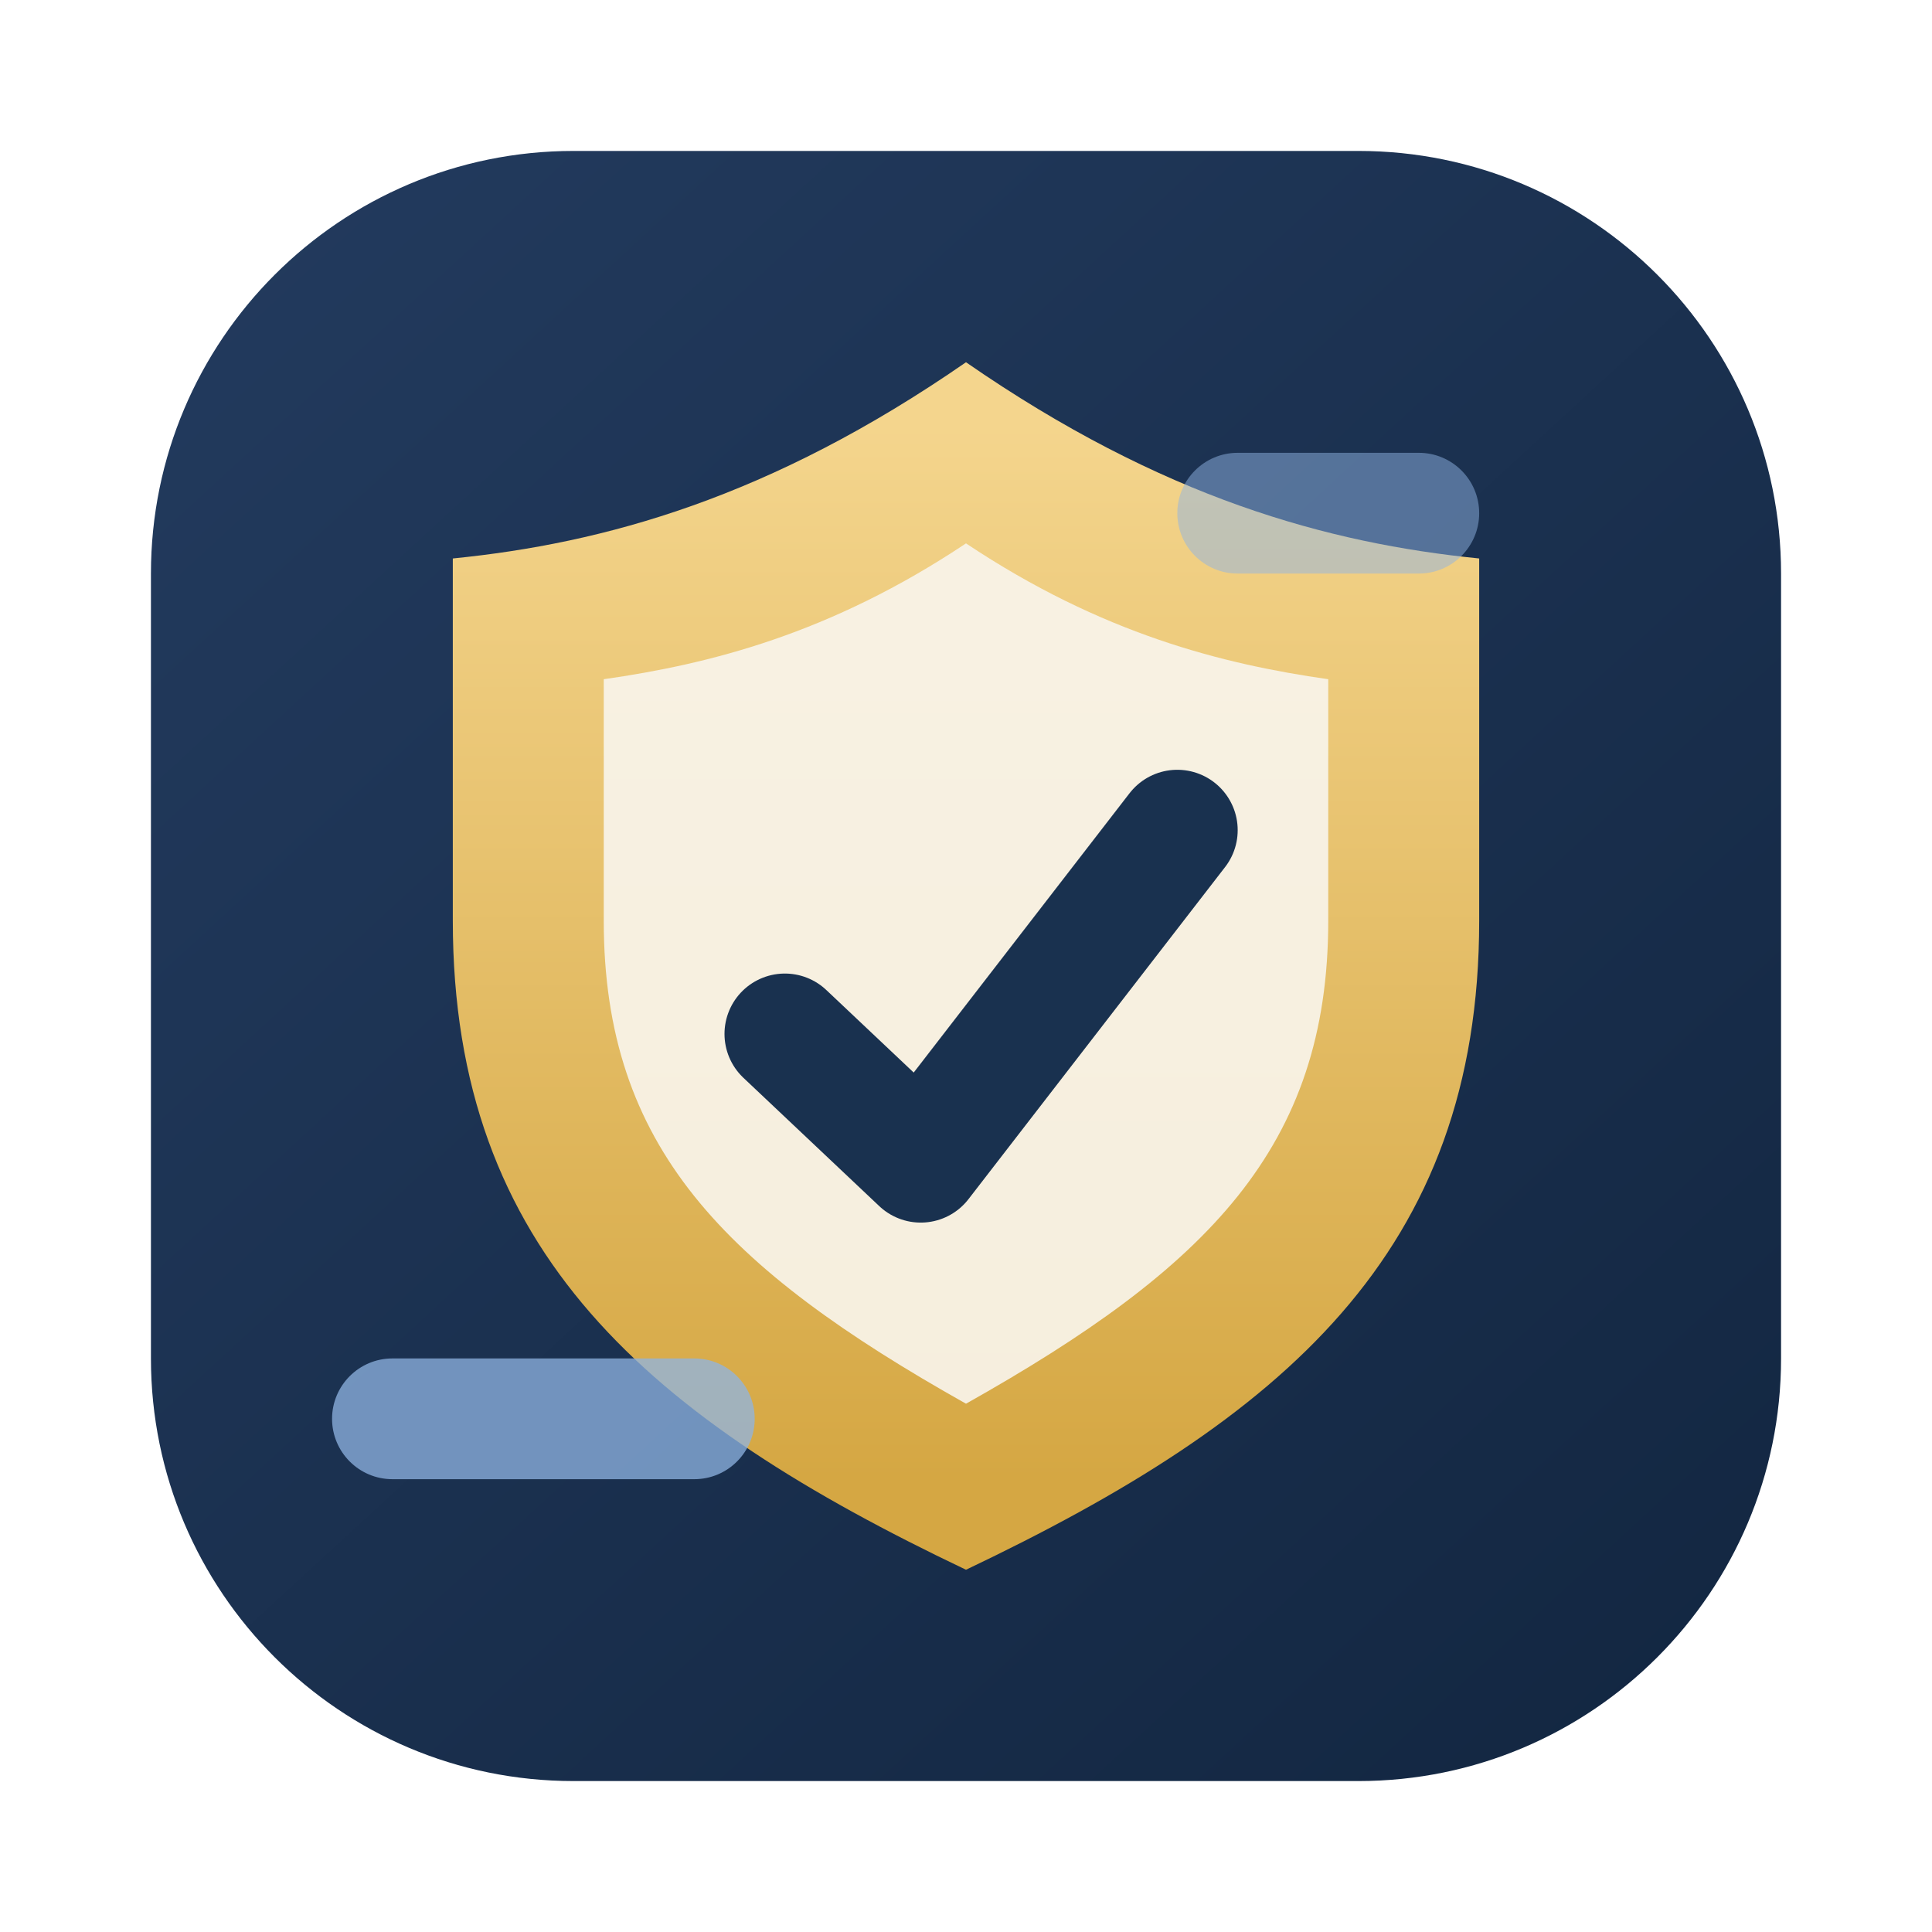
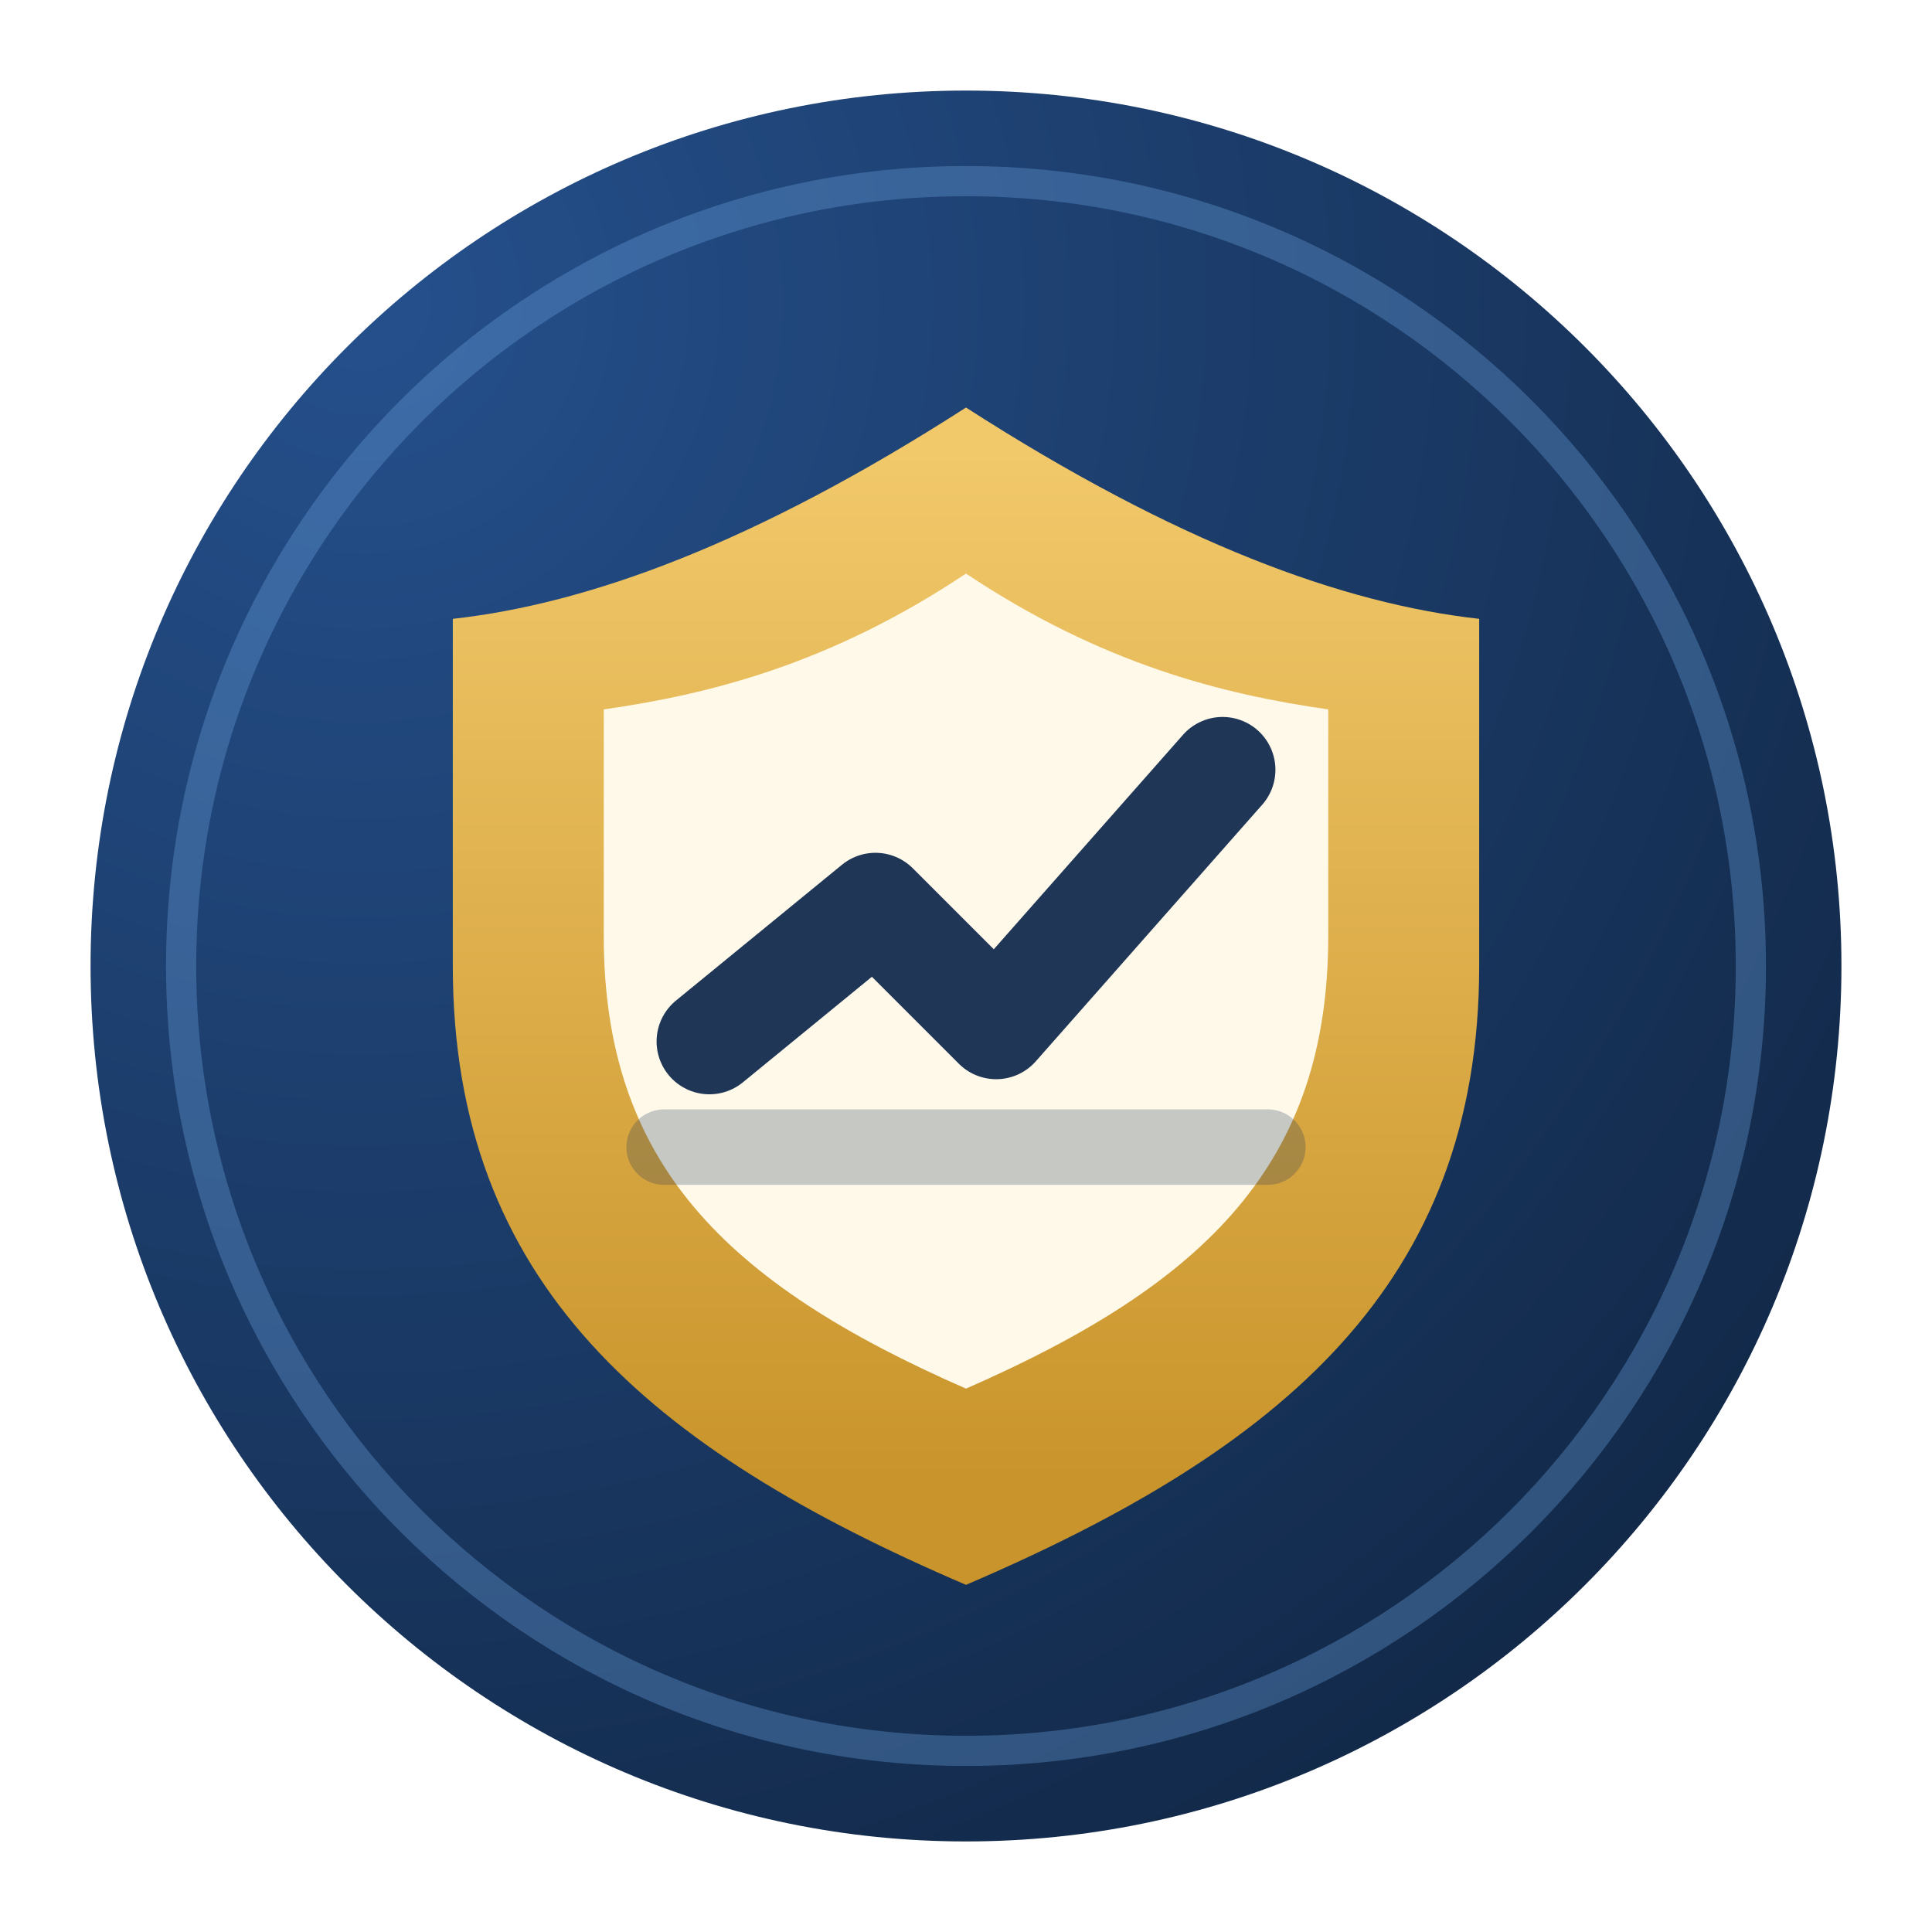
<svg xmlns="http://www.w3.org/2000/svg" viewBox="0 0 128 128" role="img" aria-labelledby="title desc">
  <defs>
-     <linearGradient id="panel" x1="18" y1="14" x2="110" y2="114" gradientUnits="userSpaceOnUse">
-       <stop offset="0" stop-color="#223a5d" />
-       <stop offset="1" stop-color="#132742" />
-     </linearGradient>
-     <linearGradient id="shield" x1="64" y1="28" x2="64" y2="98" gradientUnits="userSpaceOnUse">
-       <stop offset="0" stop-color="#f4d58d" />
-       <stop offset="1" stop-color="#d5a743" />
+     <radialGradient id="ring" cx="24" cy="20" r="130" gradientUnits="userSpaceOnUse">
+       <stop offset="0" stop-color="#25508c" />
+       <stop offset="1" stop-color="#102542" />
+     </radialGradient>
+     <linearGradient id="shield" x1="64" y1="30" x2="64" y2="98" gradientUnits="userSpaceOnUse">
+       <stop offset="0" stop-color="#f1c86a" />
+       <stop offset="1" stop-color="#c9942b" />
    </linearGradient>
  </defs>
-   <rect x="10" y="10" width="108" height="108" rx="28" fill="url(#panel)" />
-   <path d="M64 24c13 9 24 12 34 13v24c0 22-13 33-34 43C43 94 30 83 30 61V37c10-1 21-4 34-13Z" fill="url(#shield)" />
-   <path d="M64 36c9 6 17 8 24 9v16c0 15-8 23-24 32C48 84 40 76 40 61V45c7-1 15-3 24-9Z" fill="#f8f4ea" opacity="0.92" />
-   <path d="M52 68.5 61 77l17-22" fill="none" stroke="#19314f" stroke-linecap="round" stroke-linejoin="round" stroke-width="8" />
-   <rect x="22" y="90" width="28" height="8" rx="4" fill="#8fb4e3" opacity="0.75" />
-   <rect x="78" y="30" width="20" height="8" rx="4" fill="#8fb4e3" opacity="0.5" />
+   <circle cx="64" cy="64" r="58" fill="url(#ring)" />
+   <circle cx="64" cy="64" r="52" fill="none" stroke="#6ca0dc" stroke-opacity="0.35" stroke-width="2" />
+   <path d="M64 27c14 9 25 13 34 14v23c0 21-13 32-34 41-21-9-34-20-34-41V41c9-1 20-5 34-14Z" fill="url(#shield)" />
+   <path d="M64 38c9 6 17 8 24 9v15c0 15-8 23-24 30-16-7-24-15-24-30V47c7-1 15-3 24-9Z" fill="#fff9ea" />
+   <path d="M44 76h40" fill="none" stroke="#1f3657" stroke-opacity="0.25" stroke-width="5" stroke-linecap="round" />
+   <path d="M47 69 58 60l8 8 15-17" fill="none" stroke="#1f3657" stroke-linecap="round" stroke-linejoin="round" stroke-width="7" />
</svg>
